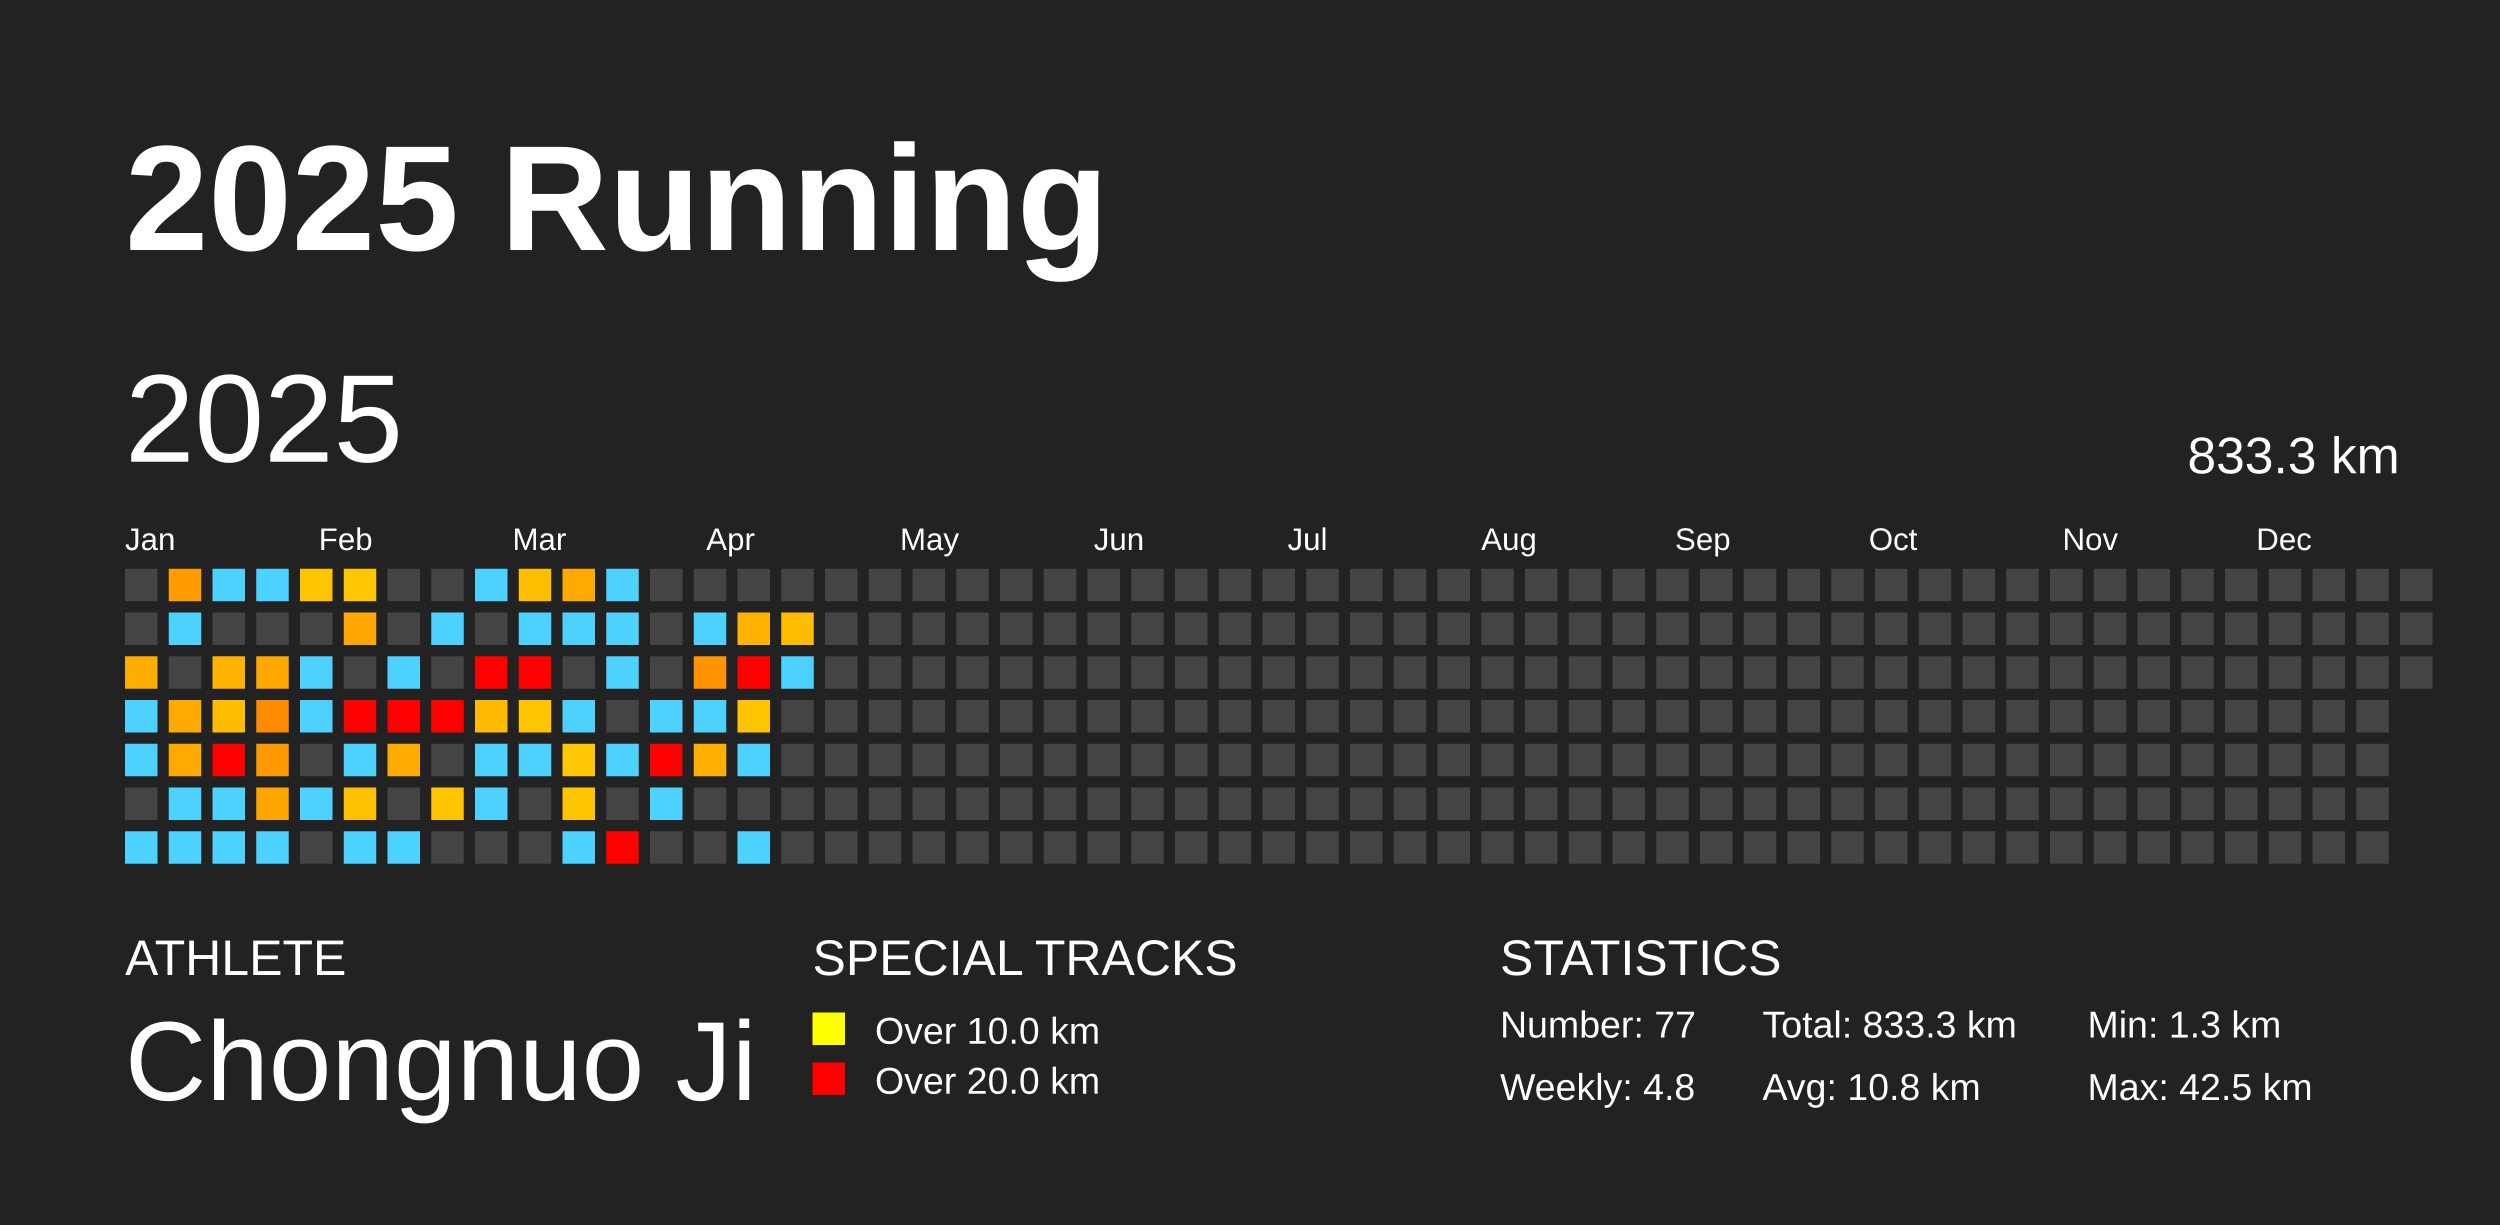
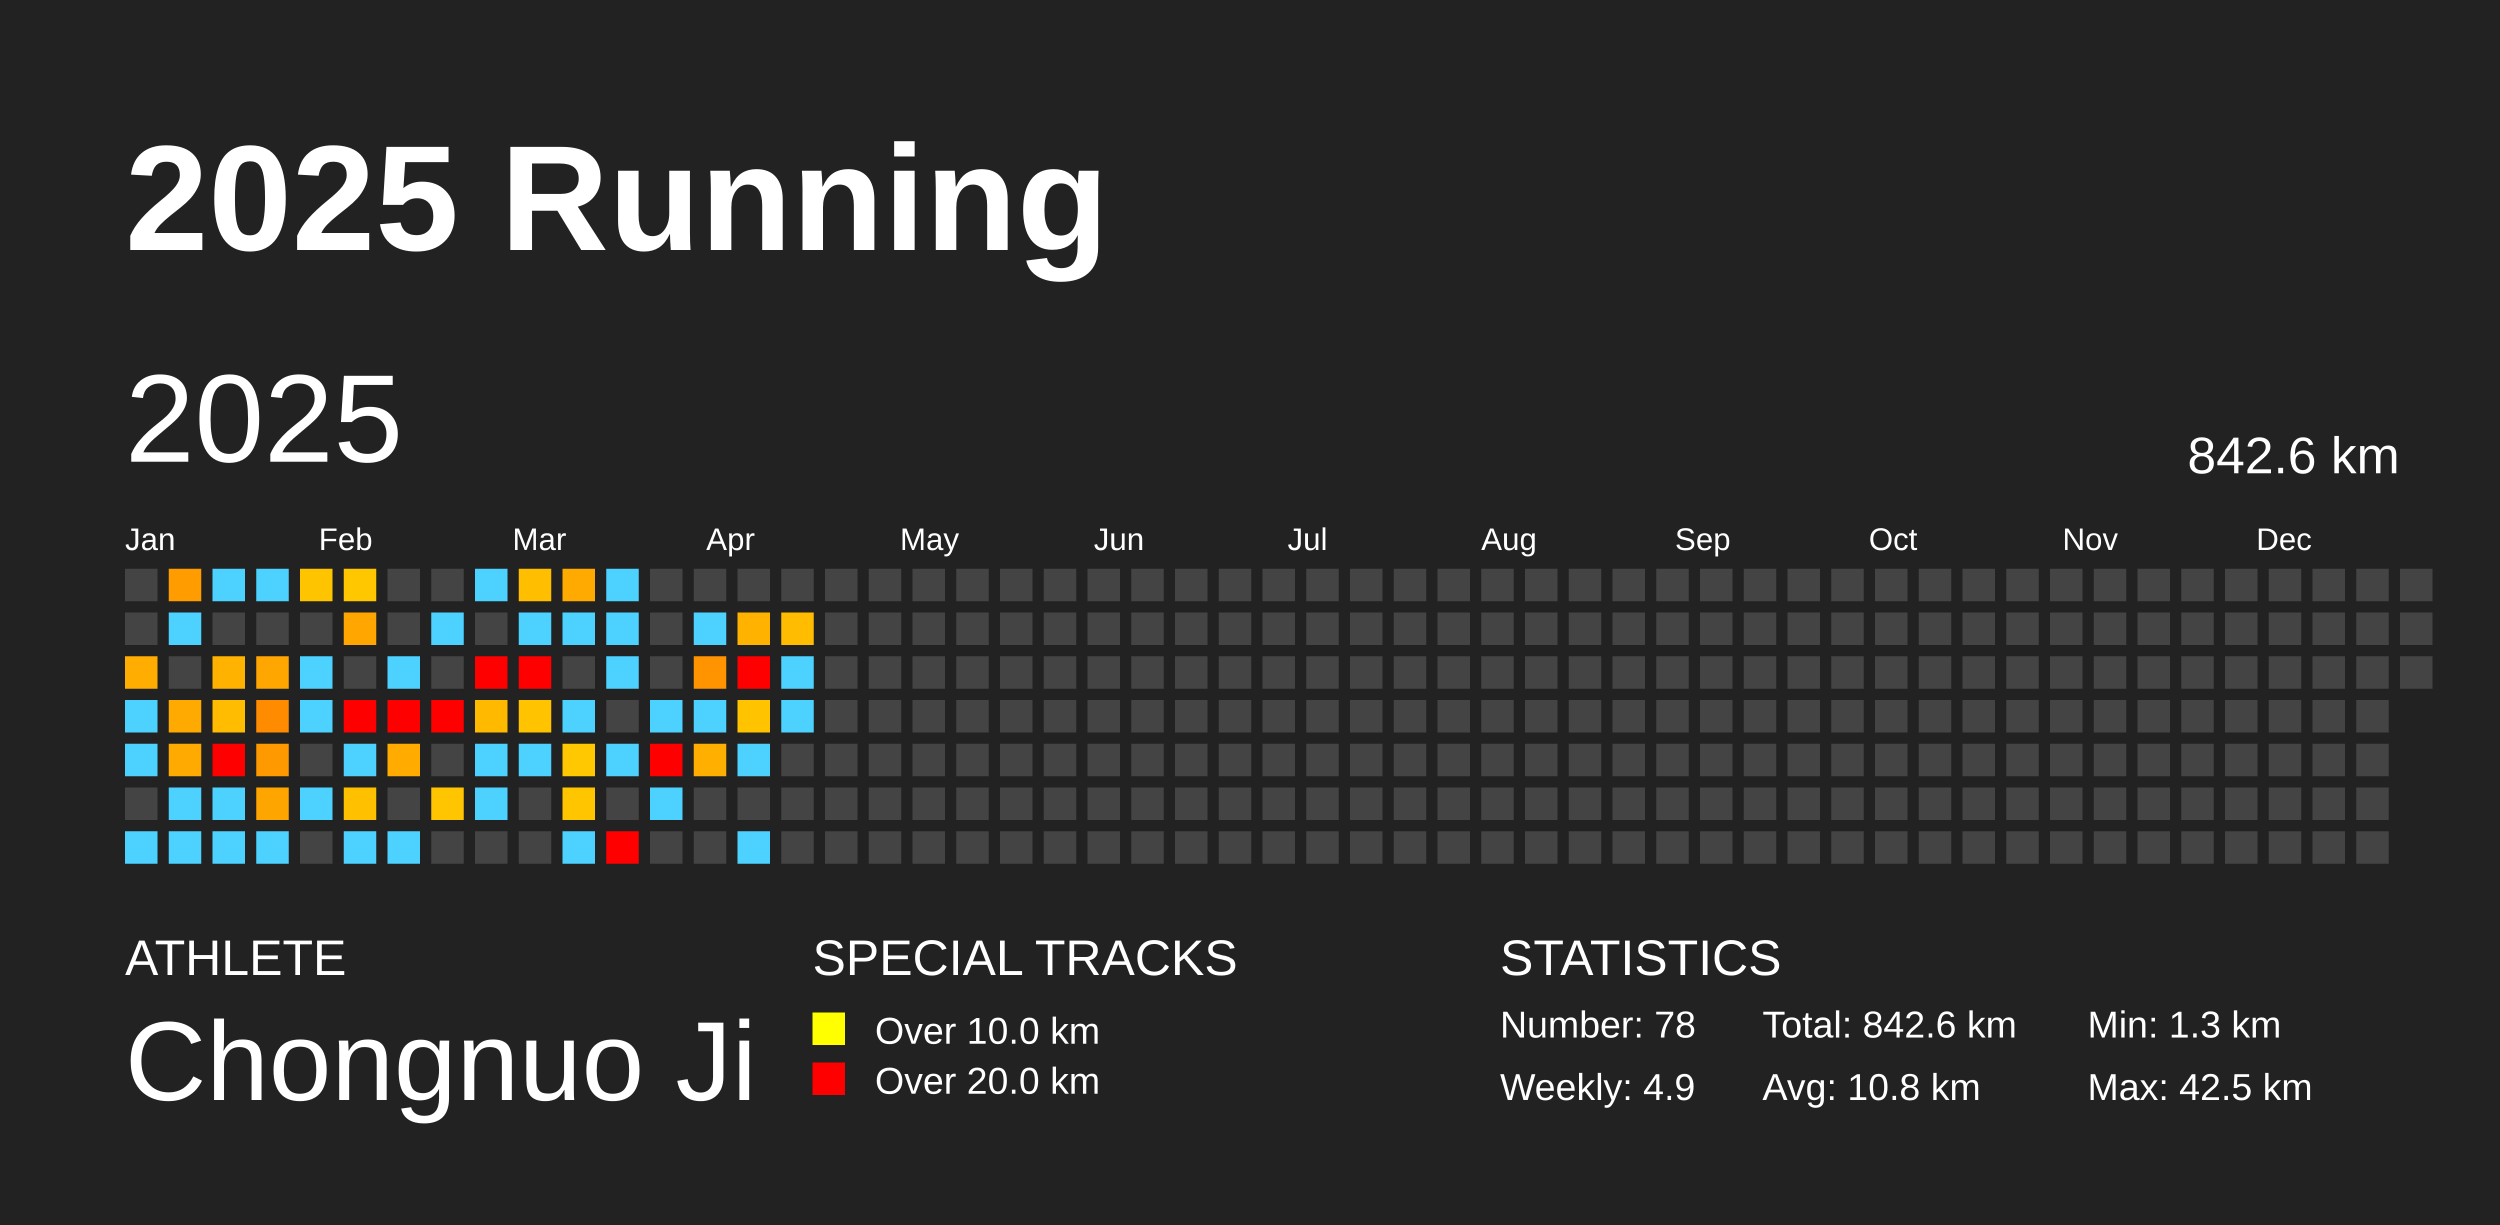
<svg xmlns="http://www.w3.org/2000/svg" baseProfile="full" height="98mm" version="1.1" viewBox="0,0,200,98" width="200mm">
  <defs />
  <rect fill="#222222" height="98" width="200" x="0" y="0" />
  <text fill="#FFFFFF" style="font-size:12px; font-family:Arial; font-weight:bold;" x="10" y="20">2025 Running</text>
  <text fill="#FFFFFF" style="font-size:4px; font-family:Arial" x="10" y="78">ATHLETE</text>
  <text fill="#FFFFFF" style="font-size:9px; font-family:Arial" x="10" y="88">Chongnuo Ji</text>
  <text fill="#FFFFFF" style="font-size:4px; font-family:Arial" x="65" y="78">SPECIAL TRACKS</text>
  <rect fill="yellow" height="2.6" width="2.6" x="65" y="81" />
  <text fill="#FFFFFF" style="font-size:3px; font-family:Arial" x="70" y="83.5">Over 10.0 km</text>
  <rect fill="red" height="2.6" width="2.6" x="65" y="85" />
  <text fill="#FFFFFF" style="font-size:3px; font-family:Arial" x="70" y="87.5">Over 20.0 km</text>
  <text fill="#FFFFFF" style="font-size:4px; font-family:Arial" x="120" y="78">STATISTICS</text>
-   <text fill="#FFFFFF" style="font-size:3px; font-family:Arial" x="120" y="83">Number: 77</text>
-   <text fill="#FFFFFF" style="font-size:3px; font-family:Arial" x="120" y="88">Weekly: 4.8</text>
-   <text fill="#FFFFFF" style="font-size:3px; font-family:Arial" x="141" y="83">Total: 833.3 km</text>
+   <text fill="#FFFFFF" style="font-size:3px; font-family:Arial" x="120" y="83">Number: 78</text>
+   <text fill="#FFFFFF" style="font-size:3px; font-family:Arial" x="120" y="88">Weekly: 4.9</text>
+   <text fill="#FFFFFF" style="font-size:3px; font-family:Arial" x="141" y="83">Total: 842.6 km</text>
  <text fill="#FFFFFF" style="font-size:3px; font-family:Arial" x="141" y="88">Avg: 10.8 km</text>
  <text fill="#FFFFFF" style="font-size:3px; font-family:Arial" x="167" y="83">Min: 1.3 km</text>
  <text fill="#FFFFFF" style="font-size:3px; font-family:Arial" x="167" y="88">Max: 42.5 km</text>
  <text dominant-baseline="hanging" fill="#FFFFFF" style="font-size:10.0px; font-family:Arial;" x="10" y="30">2025</text>
-   <text dominant-baseline="hanging" fill="#FFFFFF" style="font-size:4.125px; font-family:Arial;" x="175" y="35">833.3 km</text>
+   <text dominant-baseline="hanging" fill="#FFFFFF" style="font-size:4.125px; font-family:Arial;" x="175" y="35">842.6 km</text>
  <text fill="#FFFFFF" style="font-size:2.5px; font-family:Arial" x="10.0" y="44">Jan</text>
  <text fill="#FFFFFF" style="font-size:2.5px; font-family:Arial" x="25.5" y="44">Feb</text>
  <text fill="#FFFFFF" style="font-size:2.5px; font-family:Arial" x="41.0" y="44">Mar</text>
  <text fill="#FFFFFF" style="font-size:2.5px; font-family:Arial" x="56.5" y="44">Apr</text>
  <text fill="#FFFFFF" style="font-size:2.5px; font-family:Arial" x="72.0" y="44">May</text>
  <text fill="#FFFFFF" style="font-size:2.5px; font-family:Arial" x="87.5" y="44">Jun</text>
  <text fill="#FFFFFF" style="font-size:2.5px; font-family:Arial" x="103.0" y="44">Jul</text>
  <text fill="#FFFFFF" style="font-size:2.5px; font-family:Arial" x="118.5" y="44">Aug</text>
  <text fill="#FFFFFF" style="font-size:2.5px; font-family:Arial" x="134.0" y="44">Sep</text>
  <text fill="#FFFFFF" style="font-size:2.5px; font-family:Arial" x="149.5" y="44">Oct</text>
  <text fill="#FFFFFF" style="font-size:2.5px; font-family:Arial" x="165.0" y="44">Nov</text>
  <text fill="#FFFFFF" style="font-size:2.5px; font-family:Arial" x="180.5" y="44">Dec</text>
  <rect fill="#444444" height="2.6" width="2.6" x="10.0" y="45.5" />
  <rect fill="#444444" height="2.6" width="2.6" x="10.0" y="49.0" />
  <rect fill="#ffad00" height="2.6" width="2.6" x="10.0" y="52.5" />
  <rect fill="#4dd2ff" height="2.6" width="2.6" x="10.0" y="56.0" />
  <rect fill="#4dd2ff" height="2.6" width="2.6" x="10.0" y="59.5" />
  <rect fill="#444444" height="2.6" width="2.6" x="10.0" y="63.0" />
  <rect fill="#4dd2ff" height="2.6" width="2.6" x="10.0" y="66.5" />
  <rect fill="#ff9d00" height="2.6" width="2.6" x="13.5" y="45.5" />
  <rect fill="#4dd2ff" height="2.6" width="2.6" x="13.5" y="49.0" />
  <rect fill="#444444" height="2.6" width="2.6" x="13.5" y="52.5" />
  <rect fill="#ffaa00" height="2.6" width="2.6" x="13.5" y="56.0" />
  <rect fill="#ffaa00" height="2.6" width="2.6" x="13.5" y="59.5" />
  <rect fill="#4dd2ff" height="2.6" width="2.6" x="13.5" y="63.0" />
  <rect fill="#4dd2ff" height="2.6" width="2.6" x="13.5" y="66.5" />
  <rect fill="#4dd2ff" height="2.6" width="2.6" x="17.0" y="45.5" />
  <rect fill="#444444" height="2.6" width="2.6" x="17.0" y="49.0" />
  <rect fill="#ffb300" height="2.6" width="2.6" x="17.0" y="52.5" />
  <rect fill="#ffbc00" height="2.6" width="2.6" x="17.0" y="56.0" />
  <rect fill="red" height="2.6" width="2.6" x="17.0" y="59.5" />
  <rect fill="#4dd2ff" height="2.6" width="2.6" x="17.0" y="63.0" />
  <rect fill="#4dd2ff" height="2.6" width="2.6" x="17.0" y="66.5" />
  <rect fill="#4dd2ff" height="2.6" width="2.6" x="20.5" y="45.5" />
  <rect fill="#444444" height="2.6" width="2.6" x="20.5" y="49.0" />
  <rect fill="#ffa600" height="2.6" width="2.6" x="20.5" y="52.5" />
  <rect fill="#ff8c00" height="2.6" width="2.6" x="20.5" y="56.0" />
  <rect fill="#ff9900" height="2.6" width="2.6" x="20.5" y="59.5" />
  <rect fill="#ffa500" height="2.6" width="2.6" x="20.5" y="63.0" />
  <rect fill="#4dd2ff" height="2.6" width="2.6" x="20.5" y="66.5" />
  <rect fill="#ffc400" height="2.6" width="2.6" x="24.0" y="45.5" />
  <rect fill="#444444" height="2.6" width="2.6" x="24.0" y="49.0" />
  <rect fill="#4dd2ff" height="2.6" width="2.6" x="24.0" y="52.5" />
  <rect fill="#4dd2ff" height="2.6" width="2.6" x="24.0" y="56.0" />
  <rect fill="#444444" height="2.6" width="2.6" x="24.0" y="59.5" />
  <rect fill="#4dd2ff" height="2.6" width="2.6" x="24.0" y="63.0" />
  <rect fill="#444444" height="2.6" width="2.6" x="24.0" y="66.5" />
  <rect fill="#ffc700" height="2.6" width="2.6" x="27.5" y="45.5" />
  <rect fill="#ffa700" height="2.6" width="2.6" x="27.5" y="49.0" />
  <rect fill="#444444" height="2.6" width="2.6" x="27.5" y="52.5" />
  <rect fill="red" height="2.6" width="2.6" x="27.5" y="56.0" />
  <rect fill="#4dd2ff" height="2.6" width="2.6" x="27.5" y="59.5" />
  <rect fill="#ffc000" height="2.6" width="2.6" x="27.5" y="63.0" />
  <rect fill="#4dd2ff" height="2.6" width="2.6" x="27.5" y="66.5" />
  <rect fill="#444444" height="2.6" width="2.6" x="31.0" y="45.5" />
  <rect fill="#444444" height="2.6" width="2.6" x="31.0" y="49.0" />
  <rect fill="#4dd2ff" height="2.6" width="2.6" x="31.0" y="52.5" />
  <rect fill="red" height="2.6" width="2.6" x="31.0" y="56.0" />
  <rect fill="#ffab00" height="2.6" width="2.6" x="31.0" y="59.5" />
  <rect fill="#444444" height="2.6" width="2.6" x="31.0" y="63.0" />
  <rect fill="#4dd2ff" height="2.6" width="2.6" x="31.0" y="66.5" />
  <rect fill="#444444" height="2.6" width="2.6" x="34.5" y="45.5" />
  <rect fill="#4dd2ff" height="2.6" width="2.6" x="34.5" y="49.0" />
  <rect fill="#444444" height="2.6" width="2.6" x="34.5" y="52.5" />
  <rect fill="red" height="2.6" width="2.6" x="34.5" y="56.0" />
  <rect fill="#444444" height="2.6" width="2.6" x="34.5" y="59.5" />
  <rect fill="#ffc500" height="2.6" width="2.6" x="34.5" y="63.0" />
  <rect fill="#444444" height="2.6" width="2.6" x="34.5" y="66.5" />
  <rect fill="#4dd2ff" height="2.6" width="2.6" x="38.0" y="45.5" />
  <rect fill="#444444" height="2.6" width="2.6" x="38.0" y="49.0" />
  <rect fill="red" height="2.6" width="2.6" x="38.0" y="52.5" />
  <rect fill="#ffba00" height="2.6" width="2.6" x="38.0" y="56.0" />
  <rect fill="#4dd2ff" height="2.6" width="2.6" x="38.0" y="59.5" />
  <rect fill="#4dd2ff" height="2.6" width="2.6" x="38.0" y="63.0" />
  <rect fill="#444444" height="2.6" width="2.6" x="38.0" y="66.5" />
  <rect fill="#ffbf00" height="2.6" width="2.6" x="41.5" y="45.5" />
  <rect fill="#4dd2ff" height="2.6" width="2.6" x="41.5" y="49.0" />
  <rect fill="red" height="2.6" width="2.6" x="41.5" y="52.5" />
  <rect fill="#ffc300" height="2.6" width="2.6" x="41.5" y="56.0" />
  <rect fill="#4dd2ff" height="2.6" width="2.6" x="41.5" y="59.5" />
  <rect fill="#444444" height="2.6" width="2.6" x="41.5" y="63.0" />
  <rect fill="#444444" height="2.6" width="2.6" x="41.5" y="66.5" />
  <rect fill="#ffaa00" height="2.6" width="2.6" x="45.0" y="45.5" />
  <rect fill="#4dd2ff" height="2.6" width="2.6" x="45.0" y="49.0" />
  <rect fill="#444444" height="2.6" width="2.6" x="45.0" y="52.5" />
  <rect fill="#4dd2ff" height="2.6" width="2.6" x="45.0" y="56.0" />
  <rect fill="#ffc800" height="2.6" width="2.6" x="45.0" y="59.5" />
  <rect fill="#ffc600" height="2.6" width="2.6" x="45.0" y="63.0" />
  <rect fill="#4dd2ff" height="2.6" width="2.6" x="45.0" y="66.5" />
  <rect fill="#4dd2ff" height="2.6" width="2.6" x="48.5" y="45.5" />
  <rect fill="#4dd2ff" height="2.6" width="2.6" x="48.5" y="49.0" />
  <rect fill="#4dd2ff" height="2.6" width="2.6" x="48.5" y="52.5" />
  <rect fill="#444444" height="2.6" width="2.6" x="48.5" y="56.0" />
  <rect fill="#4dd2ff" height="2.6" width="2.6" x="48.5" y="59.5" />
  <rect fill="#444444" height="2.6" width="2.6" x="48.5" y="63.0" />
  <rect fill="red" height="2.6" width="2.6" x="48.5" y="66.5" />
  <rect fill="#444444" height="2.6" width="2.6" x="52.0" y="45.5" />
  <rect fill="#444444" height="2.6" width="2.6" x="52.0" y="49.0" />
  <rect fill="#444444" height="2.6" width="2.6" x="52.0" y="52.5" />
  <rect fill="#4dd2ff" height="2.6" width="2.6" x="52.0" y="56.0" />
  <rect fill="red" height="2.6" width="2.6" x="52.0" y="59.5" />
  <rect fill="#4dd2ff" height="2.6" width="2.6" x="52.0" y="63.0" />
  <rect fill="#444444" height="2.6" width="2.6" x="52.0" y="66.5" />
  <rect fill="#444444" height="2.6" width="2.6" x="55.5" y="45.5" />
  <rect fill="#4dd2ff" height="2.6" width="2.6" x="55.5" y="49.0" />
  <rect fill="#ff9400" height="2.6" width="2.6" x="55.5" y="52.5" />
  <rect fill="#4dd2ff" height="2.6" width="2.6" x="55.5" y="56.0" />
  <rect fill="#ffaf00" height="2.6" width="2.6" x="55.5" y="59.5" />
  <rect fill="#444444" height="2.6" width="2.6" x="55.5" y="63.0" />
  <rect fill="#444444" height="2.6" width="2.6" x="55.5" y="66.5" />
  <rect fill="#444444" height="2.6" width="2.6" x="59.0" y="45.5" />
  <rect fill="#ffb300" height="2.6" width="2.6" x="59.0" y="49.0" />
  <rect fill="red" height="2.6" width="2.6" x="59.0" y="52.5" />
  <rect fill="#ffc300" height="2.6" width="2.6" x="59.0" y="56.0" />
  <rect fill="#4dd2ff" height="2.6" width="2.6" x="59.0" y="59.5" />
  <rect fill="#444444" height="2.6" width="2.6" x="59.0" y="63.0" />
  <rect fill="#4dd2ff" height="2.6" width="2.6" x="59.0" y="66.5" />
  <rect fill="#444444" height="2.6" width="2.6" x="62.5" y="45.5" />
  <rect fill="#ffbc00" height="2.6" width="2.6" x="62.5" y="49.0" />
  <rect fill="#4dd2ff" height="2.6" width="2.6" x="62.5" y="52.5" />
-   <rect fill="#444444" height="2.6" width="2.6" x="62.5" y="56.0" />
+   <rect fill="#4dd2ff" height="2.6" width="2.6" x="62.5" y="56.0" />
  <rect fill="#444444" height="2.6" width="2.6" x="62.5" y="59.5" />
  <rect fill="#444444" height="2.6" width="2.6" x="62.5" y="63.0" />
  <rect fill="#444444" height="2.6" width="2.6" x="62.5" y="66.5" />
  <rect fill="#444444" height="2.6" width="2.6" x="66.0" y="45.5" />
  <rect fill="#444444" height="2.6" width="2.6" x="66.0" y="49.0" />
  <rect fill="#444444" height="2.6" width="2.6" x="66.0" y="52.5" />
  <rect fill="#444444" height="2.6" width="2.6" x="66.0" y="56.0" />
  <rect fill="#444444" height="2.6" width="2.6" x="66.0" y="59.5" />
  <rect fill="#444444" height="2.6" width="2.6" x="66.0" y="63.0" />
  <rect fill="#444444" height="2.6" width="2.6" x="66.0" y="66.5" />
  <rect fill="#444444" height="2.6" width="2.6" x="69.5" y="45.5" />
  <rect fill="#444444" height="2.6" width="2.6" x="69.5" y="49.0" />
  <rect fill="#444444" height="2.6" width="2.6" x="69.5" y="52.5" />
  <rect fill="#444444" height="2.6" width="2.6" x="69.5" y="56.0" />
  <rect fill="#444444" height="2.6" width="2.6" x="69.5" y="59.5" />
  <rect fill="#444444" height="2.6" width="2.6" x="69.5" y="63.0" />
  <rect fill="#444444" height="2.6" width="2.6" x="69.5" y="66.5" />
  <rect fill="#444444" height="2.6" width="2.6" x="73.0" y="45.5" />
  <rect fill="#444444" height="2.6" width="2.6" x="73.0" y="49.0" />
  <rect fill="#444444" height="2.6" width="2.6" x="73.0" y="52.5" />
  <rect fill="#444444" height="2.6" width="2.6" x="73.0" y="56.0" />
  <rect fill="#444444" height="2.6" width="2.6" x="73.0" y="59.5" />
  <rect fill="#444444" height="2.6" width="2.6" x="73.0" y="63.0" />
  <rect fill="#444444" height="2.6" width="2.6" x="73.0" y="66.5" />
  <rect fill="#444444" height="2.6" width="2.6" x="76.5" y="45.5" />
  <rect fill="#444444" height="2.6" width="2.6" x="76.5" y="49.0" />
  <rect fill="#444444" height="2.6" width="2.6" x="76.5" y="52.5" />
  <rect fill="#444444" height="2.6" width="2.6" x="76.5" y="56.0" />
  <rect fill="#444444" height="2.6" width="2.6" x="76.5" y="59.5" />
  <rect fill="#444444" height="2.6" width="2.6" x="76.5" y="63.0" />
  <rect fill="#444444" height="2.6" width="2.6" x="76.5" y="66.5" />
  <rect fill="#444444" height="2.6" width="2.6" x="80.0" y="45.5" />
  <rect fill="#444444" height="2.6" width="2.6" x="80.0" y="49.0" />
  <rect fill="#444444" height="2.6" width="2.6" x="80.0" y="52.5" />
  <rect fill="#444444" height="2.6" width="2.6" x="80.0" y="56.0" />
  <rect fill="#444444" height="2.6" width="2.6" x="80.0" y="59.5" />
  <rect fill="#444444" height="2.6" width="2.6" x="80.0" y="63.0" />
  <rect fill="#444444" height="2.6" width="2.6" x="80.0" y="66.5" />
  <rect fill="#444444" height="2.6" width="2.6" x="83.5" y="45.5" />
  <rect fill="#444444" height="2.6" width="2.6" x="83.5" y="49.0" />
  <rect fill="#444444" height="2.6" width="2.6" x="83.5" y="52.5" />
  <rect fill="#444444" height="2.6" width="2.6" x="83.5" y="56.0" />
  <rect fill="#444444" height="2.6" width="2.6" x="83.5" y="59.5" />
  <rect fill="#444444" height="2.6" width="2.6" x="83.5" y="63.0" />
  <rect fill="#444444" height="2.6" width="2.6" x="83.5" y="66.5" />
  <rect fill="#444444" height="2.6" width="2.6" x="87.0" y="45.5" />
  <rect fill="#444444" height="2.6" width="2.6" x="87.0" y="49.0" />
  <rect fill="#444444" height="2.6" width="2.6" x="87.0" y="52.5" />
  <rect fill="#444444" height="2.6" width="2.6" x="87.0" y="56.0" />
  <rect fill="#444444" height="2.6" width="2.6" x="87.0" y="59.5" />
  <rect fill="#444444" height="2.6" width="2.6" x="87.0" y="63.0" />
  <rect fill="#444444" height="2.6" width="2.6" x="87.0" y="66.5" />
  <rect fill="#444444" height="2.6" width="2.6" x="90.5" y="45.5" />
  <rect fill="#444444" height="2.6" width="2.6" x="90.5" y="49.0" />
  <rect fill="#444444" height="2.6" width="2.6" x="90.5" y="52.5" />
  <rect fill="#444444" height="2.6" width="2.6" x="90.5" y="56.0" />
  <rect fill="#444444" height="2.6" width="2.6" x="90.5" y="59.5" />
  <rect fill="#444444" height="2.6" width="2.6" x="90.5" y="63.0" />
  <rect fill="#444444" height="2.6" width="2.6" x="90.5" y="66.5" />
  <rect fill="#444444" height="2.6" width="2.6" x="94.0" y="45.5" />
  <rect fill="#444444" height="2.6" width="2.6" x="94.0" y="49.0" />
  <rect fill="#444444" height="2.6" width="2.6" x="94.0" y="52.5" />
  <rect fill="#444444" height="2.6" width="2.6" x="94.0" y="56.0" />
  <rect fill="#444444" height="2.6" width="2.6" x="94.0" y="59.5" />
  <rect fill="#444444" height="2.6" width="2.6" x="94.0" y="63.0" />
  <rect fill="#444444" height="2.6" width="2.6" x="94.0" y="66.5" />
  <rect fill="#444444" height="2.6" width="2.6" x="97.5" y="45.5" />
  <rect fill="#444444" height="2.6" width="2.6" x="97.5" y="49.0" />
  <rect fill="#444444" height="2.6" width="2.6" x="97.5" y="52.5" />
  <rect fill="#444444" height="2.6" width="2.6" x="97.5" y="56.0" />
  <rect fill="#444444" height="2.6" width="2.6" x="97.5" y="59.5" />
  <rect fill="#444444" height="2.6" width="2.6" x="97.5" y="63.0" />
  <rect fill="#444444" height="2.6" width="2.6" x="97.5" y="66.5" />
  <rect fill="#444444" height="2.6" width="2.6" x="101.0" y="45.5" />
  <rect fill="#444444" height="2.6" width="2.6" x="101.0" y="49.0" />
  <rect fill="#444444" height="2.6" width="2.6" x="101.0" y="52.5" />
  <rect fill="#444444" height="2.6" width="2.6" x="101.0" y="56.0" />
  <rect fill="#444444" height="2.6" width="2.6" x="101.0" y="59.5" />
  <rect fill="#444444" height="2.6" width="2.6" x="101.0" y="63.0" />
  <rect fill="#444444" height="2.6" width="2.6" x="101.0" y="66.5" />
  <rect fill="#444444" height="2.6" width="2.6" x="104.5" y="45.5" />
  <rect fill="#444444" height="2.6" width="2.6" x="104.5" y="49.0" />
  <rect fill="#444444" height="2.6" width="2.6" x="104.5" y="52.5" />
  <rect fill="#444444" height="2.6" width="2.6" x="104.5" y="56.0" />
  <rect fill="#444444" height="2.6" width="2.6" x="104.5" y="59.5" />
  <rect fill="#444444" height="2.6" width="2.6" x="104.5" y="63.0" />
  <rect fill="#444444" height="2.6" width="2.6" x="104.5" y="66.5" />
  <rect fill="#444444" height="2.6" width="2.6" x="108.0" y="45.5" />
  <rect fill="#444444" height="2.6" width="2.6" x="108.0" y="49.0" />
  <rect fill="#444444" height="2.6" width="2.6" x="108.0" y="52.5" />
  <rect fill="#444444" height="2.6" width="2.6" x="108.0" y="56.0" />
  <rect fill="#444444" height="2.6" width="2.6" x="108.0" y="59.5" />
  <rect fill="#444444" height="2.6" width="2.6" x="108.0" y="63.0" />
  <rect fill="#444444" height="2.6" width="2.6" x="108.0" y="66.5" />
  <rect fill="#444444" height="2.6" width="2.6" x="111.5" y="45.5" />
  <rect fill="#444444" height="2.6" width="2.6" x="111.5" y="49.0" />
  <rect fill="#444444" height="2.6" width="2.6" x="111.5" y="52.5" />
  <rect fill="#444444" height="2.6" width="2.6" x="111.5" y="56.0" />
  <rect fill="#444444" height="2.6" width="2.6" x="111.5" y="59.5" />
  <rect fill="#444444" height="2.6" width="2.6" x="111.5" y="63.0" />
  <rect fill="#444444" height="2.6" width="2.6" x="111.5" y="66.5" />
  <rect fill="#444444" height="2.6" width="2.6" x="115.0" y="45.5" />
  <rect fill="#444444" height="2.6" width="2.6" x="115.0" y="49.0" />
  <rect fill="#444444" height="2.6" width="2.6" x="115.0" y="52.5" />
  <rect fill="#444444" height="2.6" width="2.6" x="115.0" y="56.0" />
  <rect fill="#444444" height="2.6" width="2.6" x="115.0" y="59.5" />
  <rect fill="#444444" height="2.6" width="2.6" x="115.0" y="63.0" />
  <rect fill="#444444" height="2.6" width="2.6" x="115.0" y="66.5" />
  <rect fill="#444444" height="2.6" width="2.6" x="118.5" y="45.5" />
  <rect fill="#444444" height="2.6" width="2.6" x="118.5" y="49.0" />
  <rect fill="#444444" height="2.6" width="2.6" x="118.5" y="52.5" />
  <rect fill="#444444" height="2.6" width="2.6" x="118.5" y="56.0" />
  <rect fill="#444444" height="2.6" width="2.6" x="118.5" y="59.5" />
  <rect fill="#444444" height="2.6" width="2.6" x="118.5" y="63.0" />
  <rect fill="#444444" height="2.6" width="2.6" x="118.5" y="66.5" />
  <rect fill="#444444" height="2.6" width="2.6" x="122.0" y="45.5" />
  <rect fill="#444444" height="2.6" width="2.6" x="122.0" y="49.0" />
  <rect fill="#444444" height="2.6" width="2.6" x="122.0" y="52.5" />
  <rect fill="#444444" height="2.6" width="2.6" x="122.0" y="56.0" />
  <rect fill="#444444" height="2.6" width="2.6" x="122.0" y="59.5" />
  <rect fill="#444444" height="2.6" width="2.6" x="122.0" y="63.0" />
  <rect fill="#444444" height="2.6" width="2.6" x="122.0" y="66.5" />
  <rect fill="#444444" height="2.6" width="2.6" x="125.5" y="45.5" />
  <rect fill="#444444" height="2.6" width="2.6" x="125.5" y="49.0" />
  <rect fill="#444444" height="2.6" width="2.6" x="125.5" y="52.5" />
  <rect fill="#444444" height="2.6" width="2.6" x="125.5" y="56.0" />
  <rect fill="#444444" height="2.6" width="2.6" x="125.5" y="59.5" />
  <rect fill="#444444" height="2.6" width="2.6" x="125.5" y="63.0" />
  <rect fill="#444444" height="2.6" width="2.6" x="125.5" y="66.5" />
  <rect fill="#444444" height="2.6" width="2.6" x="129.0" y="45.5" />
  <rect fill="#444444" height="2.6" width="2.6" x="129.0" y="49.0" />
  <rect fill="#444444" height="2.6" width="2.6" x="129.0" y="52.5" />
  <rect fill="#444444" height="2.6" width="2.6" x="129.0" y="56.0" />
  <rect fill="#444444" height="2.6" width="2.6" x="129.0" y="59.5" />
  <rect fill="#444444" height="2.6" width="2.6" x="129.0" y="63.0" />
  <rect fill="#444444" height="2.6" width="2.6" x="129.0" y="66.5" />
  <rect fill="#444444" height="2.6" width="2.6" x="132.5" y="45.5" />
  <rect fill="#444444" height="2.6" width="2.6" x="132.5" y="49.0" />
  <rect fill="#444444" height="2.6" width="2.6" x="132.5" y="52.5" />
  <rect fill="#444444" height="2.6" width="2.6" x="132.5" y="56.0" />
  <rect fill="#444444" height="2.6" width="2.6" x="132.5" y="59.5" />
  <rect fill="#444444" height="2.6" width="2.6" x="132.5" y="63.0" />
  <rect fill="#444444" height="2.6" width="2.6" x="132.5" y="66.5" />
  <rect fill="#444444" height="2.6" width="2.6" x="136.0" y="45.5" />
  <rect fill="#444444" height="2.6" width="2.6" x="136.0" y="49.0" />
  <rect fill="#444444" height="2.6" width="2.6" x="136.0" y="52.5" />
  <rect fill="#444444" height="2.6" width="2.6" x="136.0" y="56.0" />
  <rect fill="#444444" height="2.6" width="2.6" x="136.0" y="59.5" />
  <rect fill="#444444" height="2.6" width="2.6" x="136.0" y="63.0" />
  <rect fill="#444444" height="2.6" width="2.6" x="136.0" y="66.5" />
  <rect fill="#444444" height="2.6" width="2.6" x="139.5" y="45.5" />
  <rect fill="#444444" height="2.6" width="2.6" x="139.5" y="49.0" />
  <rect fill="#444444" height="2.6" width="2.6" x="139.5" y="52.5" />
  <rect fill="#444444" height="2.6" width="2.6" x="139.5" y="56.0" />
  <rect fill="#444444" height="2.6" width="2.6" x="139.5" y="59.5" />
  <rect fill="#444444" height="2.6" width="2.6" x="139.5" y="63.0" />
  <rect fill="#444444" height="2.6" width="2.6" x="139.5" y="66.5" />
  <rect fill="#444444" height="2.6" width="2.6" x="143.0" y="45.5" />
  <rect fill="#444444" height="2.6" width="2.6" x="143.0" y="49.0" />
  <rect fill="#444444" height="2.6" width="2.6" x="143.0" y="52.5" />
  <rect fill="#444444" height="2.6" width="2.6" x="143.0" y="56.0" />
  <rect fill="#444444" height="2.6" width="2.6" x="143.0" y="59.5" />
  <rect fill="#444444" height="2.6" width="2.6" x="143.0" y="63.0" />
  <rect fill="#444444" height="2.6" width="2.6" x="143.0" y="66.5" />
  <rect fill="#444444" height="2.6" width="2.6" x="146.5" y="45.5" />
  <rect fill="#444444" height="2.6" width="2.6" x="146.5" y="49.0" />
  <rect fill="#444444" height="2.6" width="2.6" x="146.5" y="52.5" />
  <rect fill="#444444" height="2.6" width="2.6" x="146.5" y="56.0" />
  <rect fill="#444444" height="2.6" width="2.6" x="146.5" y="59.5" />
  <rect fill="#444444" height="2.6" width="2.6" x="146.5" y="63.0" />
  <rect fill="#444444" height="2.6" width="2.6" x="146.5" y="66.5" />
  <rect fill="#444444" height="2.6" width="2.6" x="150.0" y="45.5" />
  <rect fill="#444444" height="2.6" width="2.6" x="150.0" y="49.0" />
  <rect fill="#444444" height="2.6" width="2.6" x="150.0" y="52.5" />
  <rect fill="#444444" height="2.6" width="2.6" x="150.0" y="56.0" />
  <rect fill="#444444" height="2.6" width="2.6" x="150.0" y="59.5" />
  <rect fill="#444444" height="2.6" width="2.6" x="150.0" y="63.0" />
  <rect fill="#444444" height="2.6" width="2.6" x="150.0" y="66.5" />
  <rect fill="#444444" height="2.6" width="2.6" x="153.5" y="45.5" />
  <rect fill="#444444" height="2.6" width="2.6" x="153.5" y="49.0" />
  <rect fill="#444444" height="2.6" width="2.6" x="153.5" y="52.5" />
  <rect fill="#444444" height="2.6" width="2.6" x="153.5" y="56.0" />
  <rect fill="#444444" height="2.6" width="2.6" x="153.5" y="59.5" />
  <rect fill="#444444" height="2.6" width="2.6" x="153.5" y="63.0" />
  <rect fill="#444444" height="2.6" width="2.6" x="153.5" y="66.5" />
  <rect fill="#444444" height="2.6" width="2.6" x="157.0" y="45.5" />
  <rect fill="#444444" height="2.6" width="2.6" x="157.0" y="49.0" />
  <rect fill="#444444" height="2.6" width="2.6" x="157.0" y="52.5" />
  <rect fill="#444444" height="2.6" width="2.6" x="157.0" y="56.0" />
  <rect fill="#444444" height="2.6" width="2.6" x="157.0" y="59.5" />
  <rect fill="#444444" height="2.6" width="2.6" x="157.0" y="63.0" />
  <rect fill="#444444" height="2.6" width="2.6" x="157.0" y="66.5" />
  <rect fill="#444444" height="2.6" width="2.6" x="160.5" y="45.5" />
  <rect fill="#444444" height="2.6" width="2.6" x="160.5" y="49.0" />
  <rect fill="#444444" height="2.6" width="2.6" x="160.5" y="52.5" />
  <rect fill="#444444" height="2.6" width="2.6" x="160.5" y="56.0" />
  <rect fill="#444444" height="2.6" width="2.6" x="160.5" y="59.5" />
  <rect fill="#444444" height="2.6" width="2.6" x="160.5" y="63.0" />
  <rect fill="#444444" height="2.6" width="2.6" x="160.5" y="66.5" />
  <rect fill="#444444" height="2.6" width="2.6" x="164.0" y="45.5" />
  <rect fill="#444444" height="2.6" width="2.6" x="164.0" y="49.0" />
  <rect fill="#444444" height="2.6" width="2.6" x="164.0" y="52.5" />
  <rect fill="#444444" height="2.6" width="2.6" x="164.0" y="56.0" />
  <rect fill="#444444" height="2.6" width="2.6" x="164.0" y="59.5" />
  <rect fill="#444444" height="2.6" width="2.6" x="164.0" y="63.0" />
  <rect fill="#444444" height="2.6" width="2.6" x="164.0" y="66.5" />
  <rect fill="#444444" height="2.6" width="2.6" x="167.5" y="45.5" />
  <rect fill="#444444" height="2.6" width="2.6" x="167.5" y="49.0" />
  <rect fill="#444444" height="2.6" width="2.6" x="167.5" y="52.5" />
  <rect fill="#444444" height="2.6" width="2.6" x="167.5" y="56.0" />
  <rect fill="#444444" height="2.6" width="2.6" x="167.5" y="59.5" />
  <rect fill="#444444" height="2.6" width="2.6" x="167.5" y="63.0" />
  <rect fill="#444444" height="2.6" width="2.6" x="167.5" y="66.5" />
  <rect fill="#444444" height="2.6" width="2.6" x="171.0" y="45.5" />
  <rect fill="#444444" height="2.6" width="2.6" x="171.0" y="49.0" />
  <rect fill="#444444" height="2.6" width="2.6" x="171.0" y="52.5" />
  <rect fill="#444444" height="2.6" width="2.6" x="171.0" y="56.0" />
  <rect fill="#444444" height="2.6" width="2.6" x="171.0" y="59.5" />
  <rect fill="#444444" height="2.6" width="2.6" x="171.0" y="63.0" />
  <rect fill="#444444" height="2.6" width="2.6" x="171.0" y="66.5" />
  <rect fill="#444444" height="2.6" width="2.6" x="174.5" y="45.5" />
  <rect fill="#444444" height="2.6" width="2.6" x="174.5" y="49.0" />
  <rect fill="#444444" height="2.6" width="2.6" x="174.5" y="52.5" />
  <rect fill="#444444" height="2.6" width="2.6" x="174.5" y="56.0" />
  <rect fill="#444444" height="2.6" width="2.6" x="174.5" y="59.5" />
  <rect fill="#444444" height="2.6" width="2.6" x="174.5" y="63.0" />
  <rect fill="#444444" height="2.6" width="2.6" x="174.5" y="66.5" />
  <rect fill="#444444" height="2.6" width="2.6" x="178.0" y="45.5" />
  <rect fill="#444444" height="2.6" width="2.6" x="178.0" y="49.0" />
  <rect fill="#444444" height="2.6" width="2.6" x="178.0" y="52.5" />
  <rect fill="#444444" height="2.6" width="2.6" x="178.0" y="56.0" />
  <rect fill="#444444" height="2.6" width="2.6" x="178.0" y="59.5" />
  <rect fill="#444444" height="2.6" width="2.6" x="178.0" y="63.0" />
  <rect fill="#444444" height="2.6" width="2.6" x="178.0" y="66.5" />
  <rect fill="#444444" height="2.6" width="2.6" x="181.5" y="45.5" />
  <rect fill="#444444" height="2.6" width="2.6" x="181.5" y="49.0" />
  <rect fill="#444444" height="2.6" width="2.6" x="181.5" y="52.5" />
  <rect fill="#444444" height="2.6" width="2.6" x="181.5" y="56.0" />
  <rect fill="#444444" height="2.6" width="2.6" x="181.5" y="59.5" />
  <rect fill="#444444" height="2.6" width="2.6" x="181.5" y="63.0" />
  <rect fill="#444444" height="2.6" width="2.6" x="181.5" y="66.5" />
  <rect fill="#444444" height="2.6" width="2.6" x="185.0" y="45.5" />
  <rect fill="#444444" height="2.6" width="2.6" x="185.0" y="49.0" />
  <rect fill="#444444" height="2.6" width="2.6" x="185.0" y="52.5" />
  <rect fill="#444444" height="2.6" width="2.6" x="185.0" y="56.0" />
  <rect fill="#444444" height="2.6" width="2.6" x="185.0" y="59.5" />
  <rect fill="#444444" height="2.6" width="2.6" x="185.0" y="63.0" />
  <rect fill="#444444" height="2.6" width="2.6" x="185.0" y="66.5" />
  <rect fill="#444444" height="2.6" width="2.6" x="188.5" y="45.5" />
  <rect fill="#444444" height="2.6" width="2.6" x="188.5" y="49.0" />
  <rect fill="#444444" height="2.6" width="2.6" x="188.5" y="52.5" />
  <rect fill="#444444" height="2.6" width="2.6" x="188.5" y="56.0" />
  <rect fill="#444444" height="2.6" width="2.6" x="188.5" y="59.5" />
  <rect fill="#444444" height="2.6" width="2.6" x="188.5" y="63.0" />
  <rect fill="#444444" height="2.6" width="2.6" x="188.5" y="66.5" />
  <rect fill="#444444" height="2.6" width="2.6" x="192.0" y="45.5" />
  <rect fill="#444444" height="2.6" width="2.6" x="192.0" y="49.0" />
  <rect fill="#444444" height="2.6" width="2.6" x="192.0" y="52.5" />
</svg>
